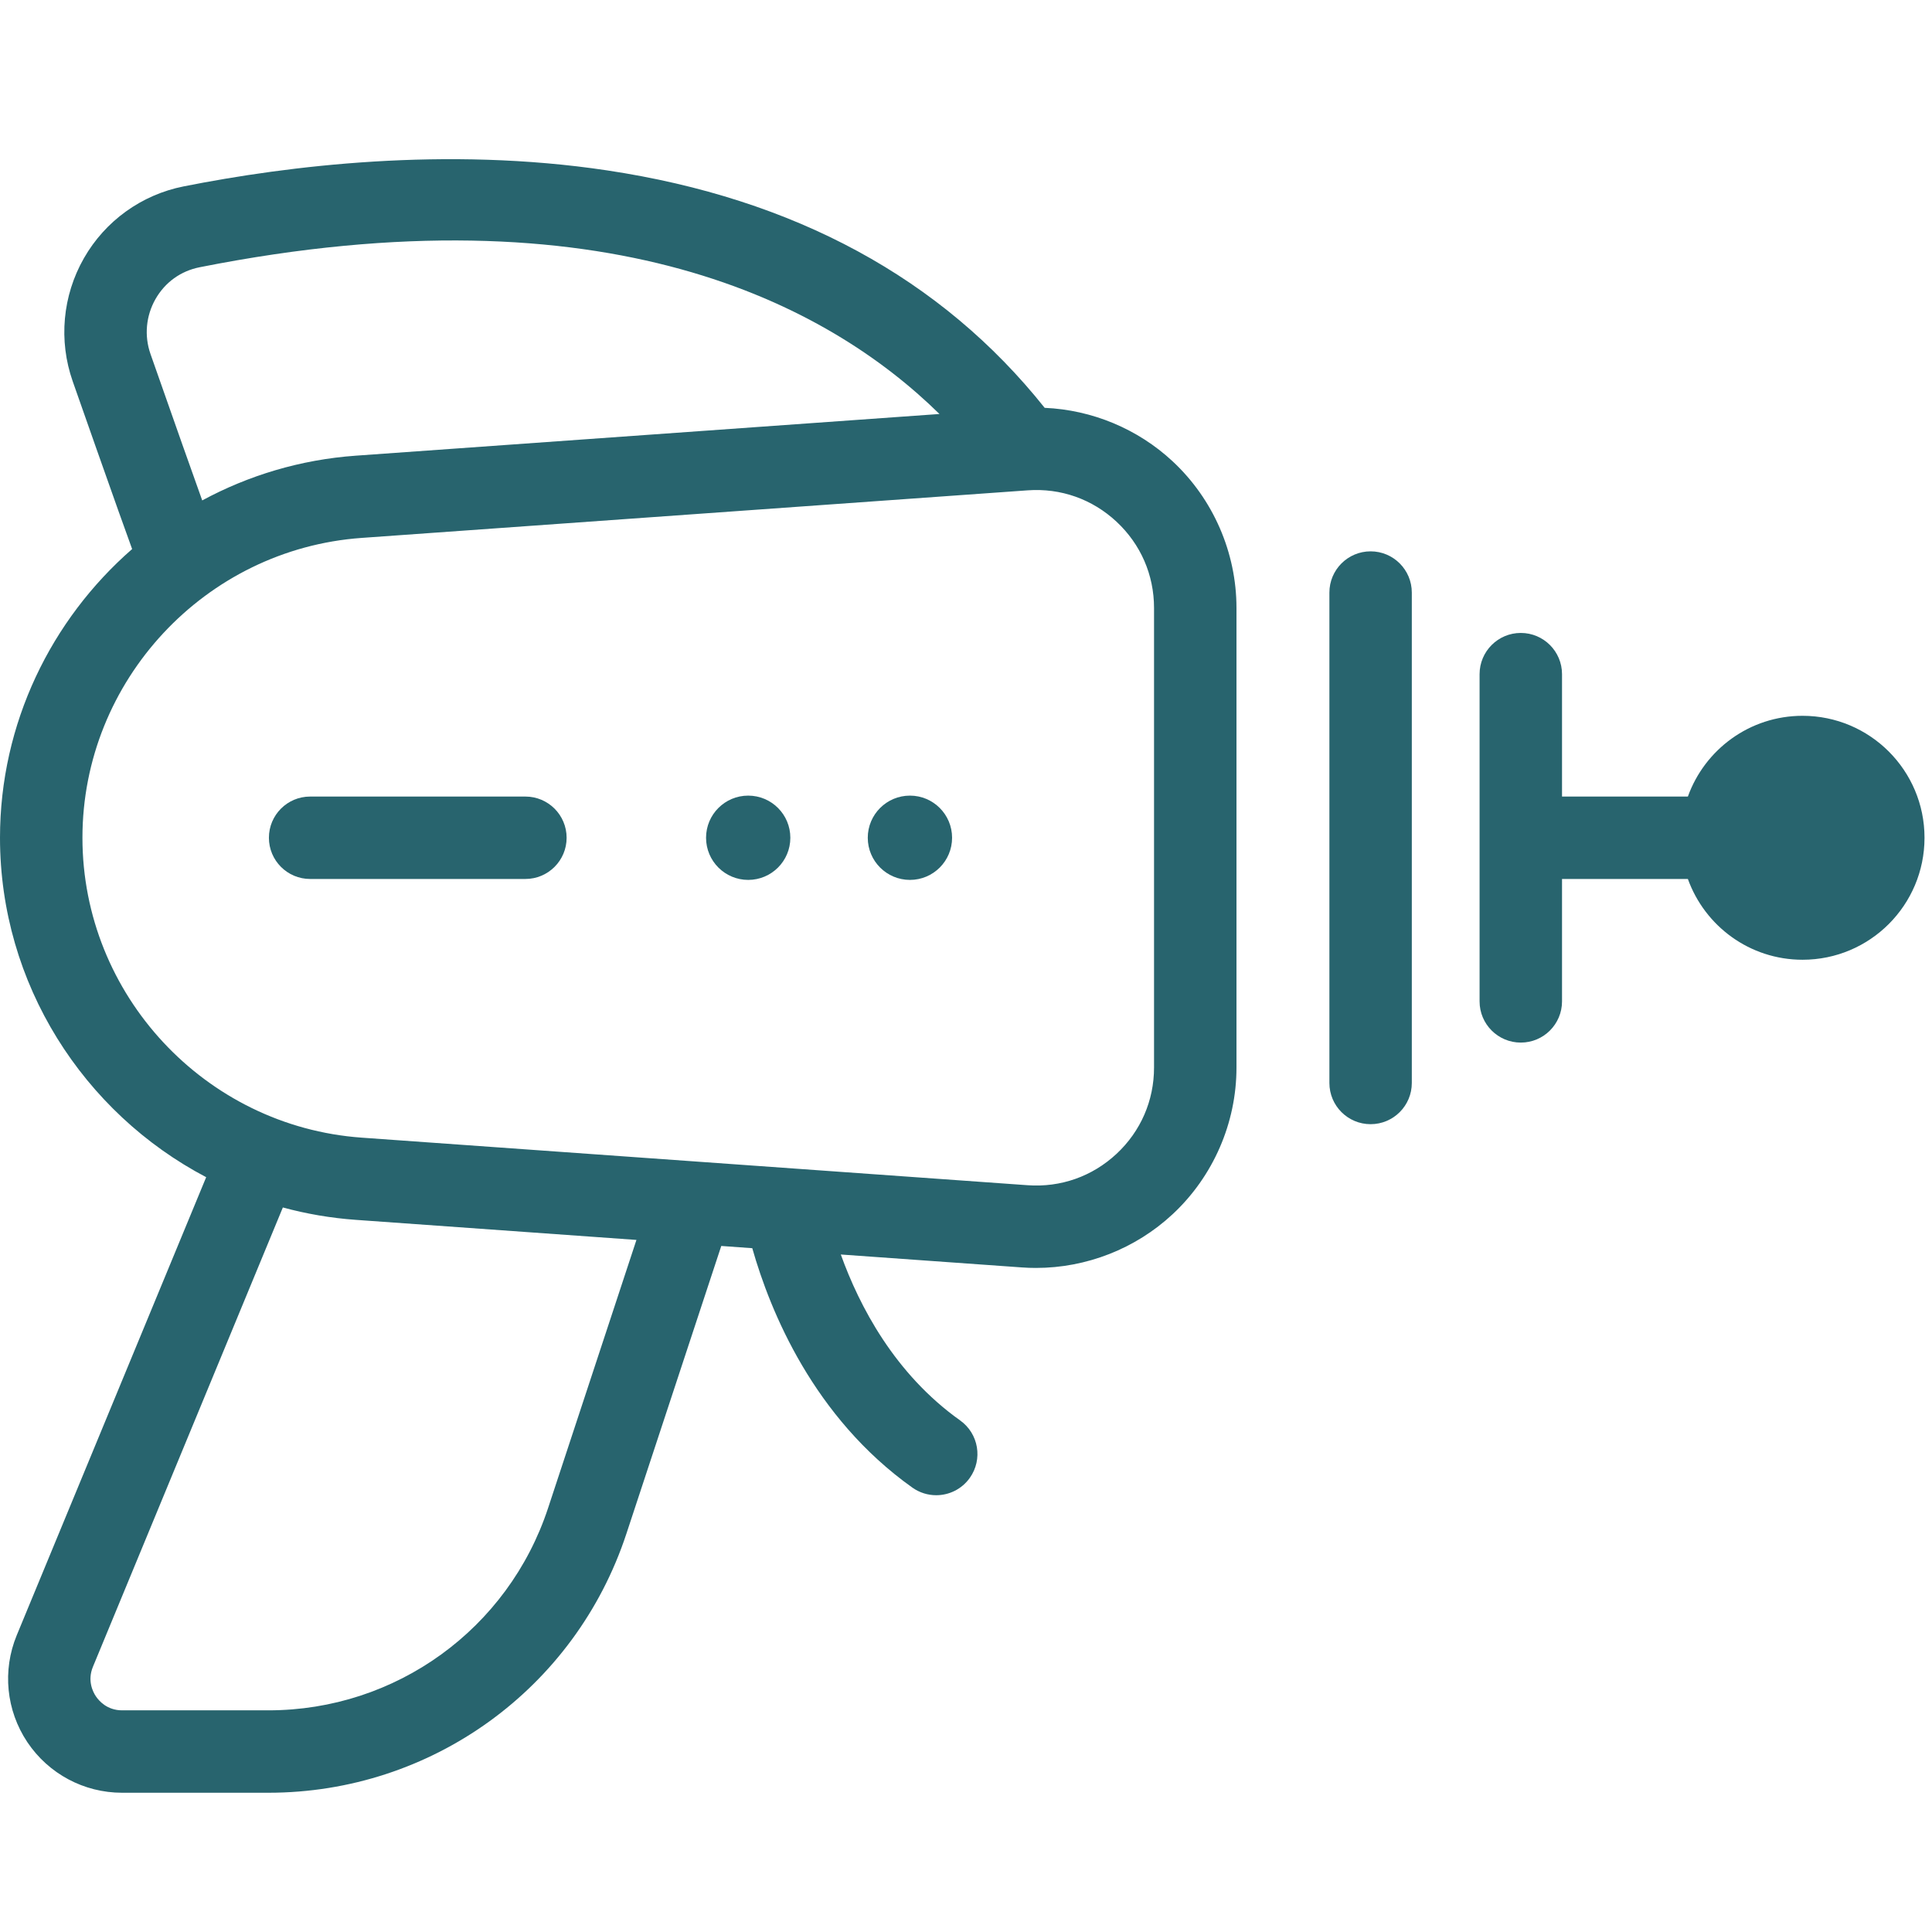
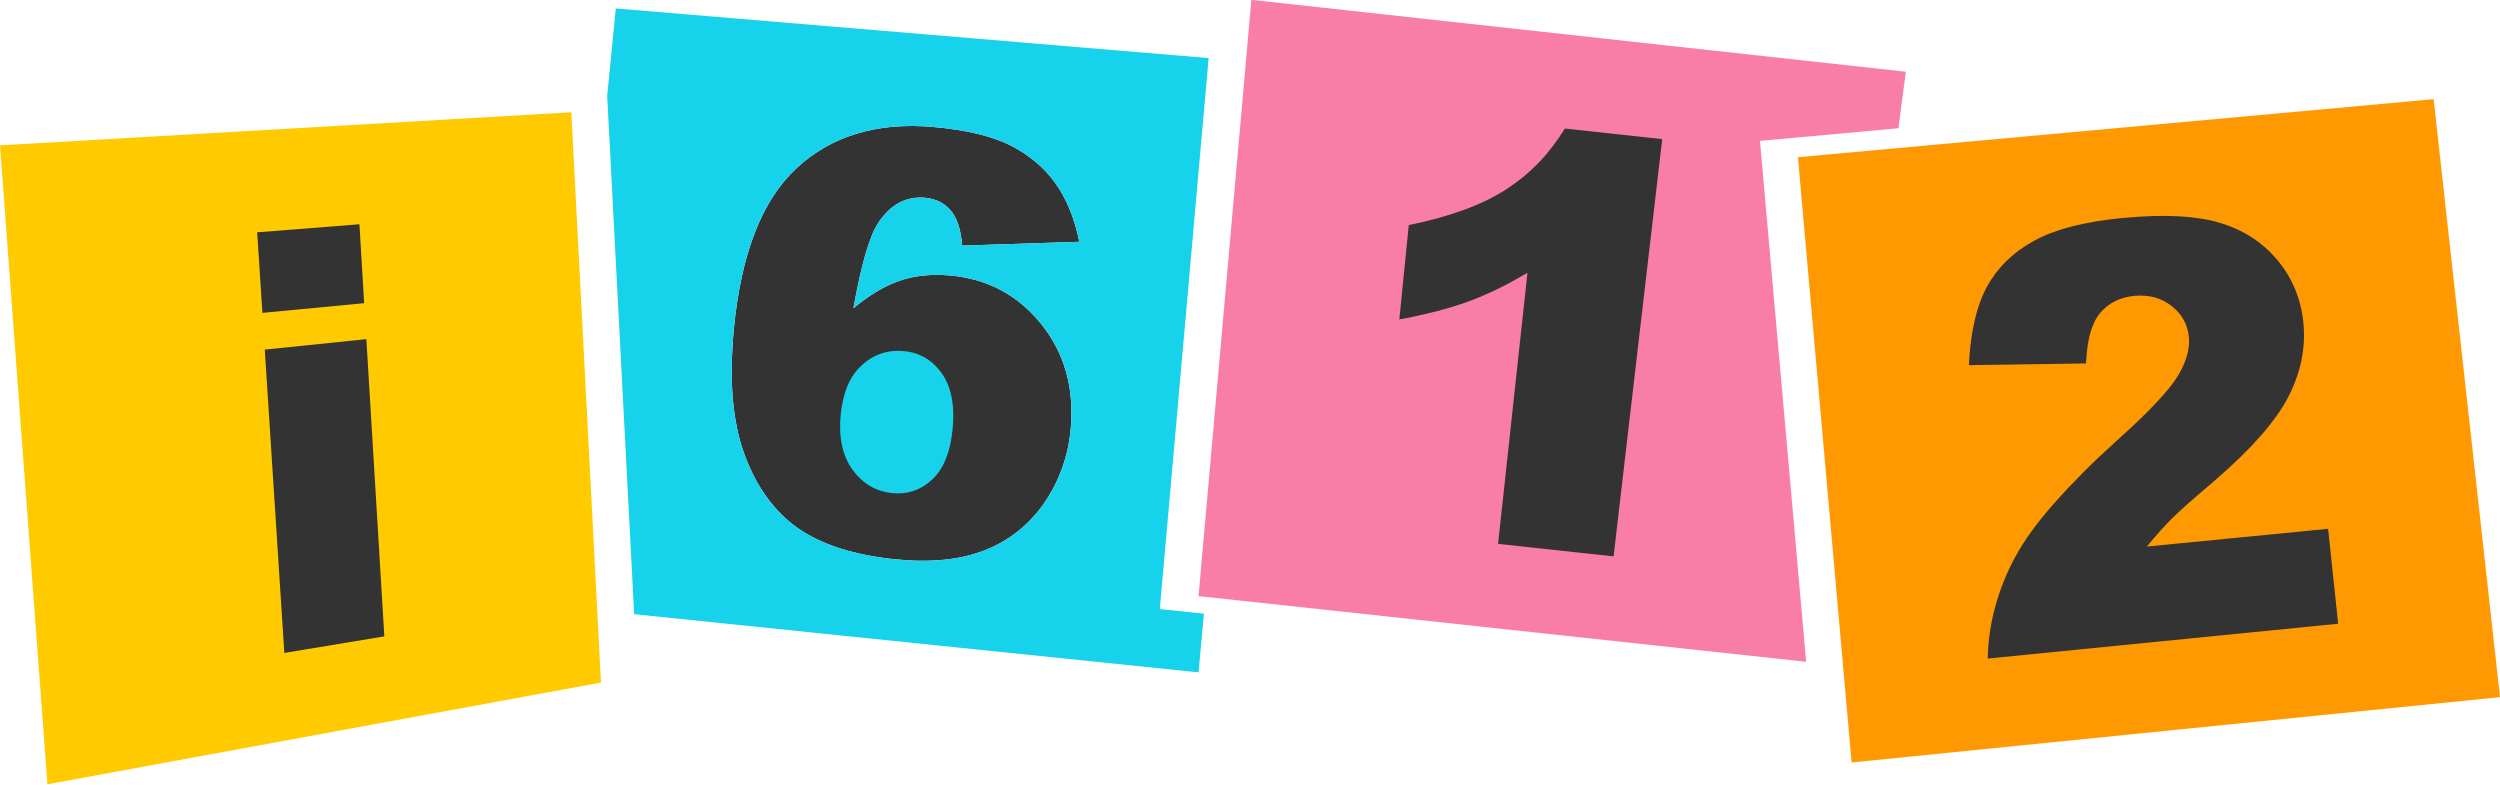
- <svg xmlns="http://www.w3.org/2000/svg" width="64px" height="64px" viewBox="0 0 64 64" version="1.1">
-   <g id="Page-1" stroke="none" stroke-width="1" fill="none" fill-rule="evenodd">
-     <g id="LaserGun" fill="#28646E">
-       <path d="M38.229,35.364 C38.229,36.461 37.787,37.476 36.985,38.224 C36.182,38.971 35.138,39.34 34.043,39.262 L11.98,37.686 C6.793,37.315 2.731,32.952 2.731,27.752 C2.731,22.553 6.793,18.189 11.98,17.819 L34.043,16.243 C35.138,16.164 36.182,16.533 36.984,17.28 C37.787,18.028 38.229,19.043 38.229,20.14 L38.229,35.364 Z M18.156,49.956 C16.835,53.963 13.112,56.657 8.892,56.657 L4.044,56.657 C3.54,56.657 3.269,56.332 3.176,56.192 C3.082,56.053 2.886,55.678 3.079,55.213 L9.37,39.999 C10.148,40.21 10.955,40.35 11.785,40.409 L21.083,41.074 L18.156,49.956 Z M4.985,11.726 C4.774,11.124 4.835,10.461 5.151,9.907 C5.468,9.351 5.988,8.977 6.613,8.853 C20.119,6.174 27.413,10.074 31.121,13.714 L11.785,15.095 C9.953,15.226 8.231,15.749 6.699,16.577 C6.369,15.657 5.839,14.162 4.985,11.726 L4.985,11.726 Z M38.845,15.282 C37.687,14.204 36.174,13.578 34.606,13.51 C31.194,9.225 26.323,6.577 20.108,5.644 C14.767,4.842 9.532,5.49 6.081,6.175 C4.689,6.451 3.485,7.318 2.78,8.553 C2.071,9.795 1.935,11.28 2.408,12.63 C2.915,14.075 3.481,15.683 3.925,16.931 C4.097,17.414 4.251,17.842 4.377,18.188 C1.694,20.528 0,23.965 0,27.752 C0,32.592 2.765,36.861 6.83,38.996 L0.555,54.169 C0.073,55.337 0.204,56.66 0.905,57.71 C1.608,58.76 2.781,59.387 4.044,59.387 L8.892,59.387 C14.293,59.387 19.058,55.941 20.749,50.81 L23.893,41.274 L24.92,41.348 C25.517,43.448 26.952,46.952 30.222,49.278 C30.463,49.449 30.739,49.531 31.013,49.531 C31.44,49.531 31.86,49.331 32.126,48.957 C32.563,48.342 32.42,47.49 31.805,47.053 C29.635,45.509 28.466,43.264 27.853,41.557 L33.849,41.985 C34.005,41.997 34.161,42.002 34.317,42.002 C35.988,42.002 37.616,41.367 38.845,40.222 C40.189,38.971 40.96,37.2 40.96,35.364 L40.96,20.14 C40.96,18.304 40.189,16.533 38.845,15.282 L38.845,15.282 Z" id="Fill-1" />
-       <path d="M45.403,18.264 C44.649,18.264 44.038,18.876 44.038,19.63 L44.038,35.875 C44.038,36.629 44.649,37.24 45.403,37.24 C46.157,37.24 46.768,36.629 46.768,35.875 L46.768,19.63 C46.768,18.876 46.157,18.264 45.403,18.264" id="Fill-4" />
-       <path d="M17.404,26.387 L10.273,26.387 C9.519,26.387 8.908,26.998 8.908,27.752 C8.908,28.506 9.519,29.117 10.273,29.117 L17.404,29.117 C18.158,29.117 18.77,28.506 18.77,27.752 C18.77,26.998 18.158,26.387 17.404,26.387" id="Fill-9" />
-       <path d="M24.785,26.356 C24.014,26.356 23.389,26.981 23.389,27.752 C23.389,28.523 24.014,29.148 24.785,29.148 C25.556,29.148 26.181,28.523 26.181,27.752 C26.181,26.981 25.556,26.356 24.785,26.356" id="Fill-11" />
-       <path d="M30.143,26.356 C29.372,26.356 28.746,26.981 28.746,27.752 C28.746,28.523 29.372,29.148 30.143,29.148 C30.914,29.148 31.539,28.523 31.539,27.752 C31.539,26.981 30.914,26.356 30.143,26.356" id="Fill-13" />
-       <path d="M59.712,23.712 C57.96,23.712 56.474,24.828 55.913,26.387 L51.744,26.387 L51.744,22.333 C51.744,21.579 51.133,20.967 50.378,20.967 C49.624,20.967 49.013,21.579 49.013,22.333 L49.013,33.172 C49.013,33.926 49.624,34.537 50.378,34.537 C51.133,34.537 51.744,33.926 51.744,33.172 L51.744,29.117 L55.913,29.117 C56.474,30.676 57.96,31.793 59.712,31.793 C61.943,31.793 63.752,29.984 63.752,27.752 C63.752,25.521 61.943,23.712 59.712,23.712" id="Fill-6" />
+ <svg xmlns="http://www.w3.org/2000/svg" viewBox="0 0 887.37 278.38">
+   <defs>
+     <clipPath id="a">
+       <polygon points="657.23 270.64 638.17 55.8 863.81 35.2 887.37 247.45 657.23 270.64" style="fill:none" />
+     </clipPath>
+   </defs>
+   <path d="M307,106.25c1.35-1,2.69-1.85,4-2.65s2.69-1.53,4-2.17a40.94,40.94,0,0,1,4.05-1.69,35.32,35.32,0,0,1,4.18-1.2,39.16,39.16,0,0,1,4.44-.72,44.94,44.94,0,0,1,4.71-.25c1.61,0,3.27.07,5,.23a50.05,50.05,0,0,1,9.44,1.75,43.75,43.75,0,0,1,16.12,8.64,49.59,49.59,0,0,1,6.68,6.88,48.63,48.63,0,0,1,5.31,8.15,47,47,0,0,1,3.51,8.95,50.42,50.42,0,0,1,1.69,9.75,62.14,62.14,0,0,1-.12,10.54,59.07,59.07,0,0,1-1.11,7.18,55.72,55.72,0,0,1-2,6.78,51.81,51.81,0,0,1-2.8,6.38,53.77,53.77,0,0,1-3.64,6,48.2,48.2,0,0,1-4.37,5.37,44.87,44.87,0,0,1-10.54,8.29,46.51,46.51,0,0,1-6.17,2.92,49.25,49.25,0,0,1-6.82,2.08,59.46,59.46,0,0,1-7.51,1.22,72.59,72.59,0,0,1-8.21.36c-2.85,0-5.81-.19-8.9-.5q-5.55-.56-10.51-1.54a83,83,0,0,1-9.3-2.37,62.11,62.11,0,0,1-8.1-3.21,48.21,48.21,0,0,1-6.91-4,45.12,45.12,0,0,1-5.91-5,49.46,49.46,0,0,1-5.13-6.05,56,56,0,0,1-4.34-7.1,68.24,68.24,0,0,1-3.56-8.16,64.94,64.94,0,0,1-2.6-9.3,87.17,87.17,0,0,1-1.48-10.54q-.47-5.58-.35-11.77t.76-13a158,158,0,0,1,2.85-18.52,104.7,104.7,0,0,1,4.67-15.65,70.65,70.65,0,0,1,6.5-12.8,52.16,52.16,0,0,1,8.32-9.94,53.9,53.9,0,0,1,21.28-12.15A63.09,63.09,0,0,1,316.92,45a82.16,82.16,0,0,1,14.19.06q4.39.38,8.33,1c2.61.4,5.07.87,7.36,1.41a62.74,62.74,0,0,1,6.4,1.85,45.71,45.71,0,0,1,5.43,2.28,47,47,0,0,1,4.71,2.71,44.65,44.65,0,0,1,4.23,3.15A41.06,41.06,0,0,1,371.32,61a39.58,39.58,0,0,1,3.26,4,44,44,0,0,1,2.81,4.48,50.29,50.29,0,0,1,2.35,5,56.77,56.77,0,0,1,1.9,5.43q.84,2.84,1.45,5.91l-41.56,1.36A40.86,40.86,0,0,0,341,83.1a27,27,0,0,0-.89-3.45,18.78,18.78,0,0,0-1.23-2.85,11.4,11.4,0,0,0-1.56-2.24,13.09,13.09,0,0,0-1.85-1.73,12.82,12.82,0,0,0-2.12-1.3,13.23,13.23,0,0,0-2.38-.88,16.9,16.9,0,0,0-2.64-.46,17.51,17.51,0,0,0-4.77.22,14.89,14.89,0,0,0-4.33,1.52,17.73,17.73,0,0,0-3.9,2.83,24.47,24.47,0,0,0-3.46,4.14,24.8,24.8,0,0,0-2.33,4.48A66.11,66.11,0,0,0,307.25,90c-.74,2.55-1.48,5.44-2.2,8.68s-1.43,6.83-2.13,10.76Q304.94,107.7,307,106.25Z" style="fill:#333" />
+   <path d="M307.25,90a66.11,66.11,0,0,1,2.26-6.58,24.8,24.8,0,0,1,2.33-4.48,24.47,24.47,0,0,1,3.46-4.14,17.73,17.73,0,0,1,3.9-2.83,14.89,14.89,0,0,1,4.33-1.52,17.51,17.51,0,0,1,4.77-.22,16.9,16.9,0,0,1,2.64.46,13.23,13.23,0,0,1,2.38.88,12.82,12.82,0,0,1,2.12,1.3,13.09,13.09,0,0,1,1.85,1.73,11.4,11.4,0,0,1,1.56,2.24,18.78,18.78,0,0,1,1.23,2.85A27,27,0,0,1,341,83.1a40.86,40.86,0,0,1,.56,4.07l41.56-1.36q-.61-3.07-1.45-5.91a56.77,56.77,0,0,0-1.9-5.43,50.29,50.29,0,0,0-2.35-5A44,44,0,0,0,374.58,65a39.58,39.58,0,0,0-3.26-4,41.06,41.06,0,0,0-3.75-3.59,44.65,44.65,0,0,0-4.23-3.15,47,47,0,0,0-4.71-2.71,45.71,45.71,0,0,0-5.43-2.28,62.74,62.74,0,0,0-6.4-1.85c-2.29-.54-4.75-1-7.36-1.41s-5.4-.73-8.33-1A82.16,82.16,0,0,0,316.92,45a63.09,63.09,0,0,0-12.76,2.4,53.9,53.9,0,0,0-21.28,12.15,52.16,52.16,0,0,0-8.32,9.94,70.65,70.65,0,0,0-6.5,12.8,104.7,104.7,0,0,0-4.67,15.65,158,158,0,0,0-2.85,18.52q-.66,6.81-.76,13t.35,11.77a87.17,87.17,0,0,0,1.48,10.54,64.94,64.94,0,0,0,2.6,9.3,68.24,68.24,0,0,0,3.56,8.16,56,56,0,0,0,4.34,7.1,49.46,49.46,0,0,0,5.13,6.05,45.12,45.12,0,0,0,5.91,5,48.21,48.21,0,0,0,6.91,4,62.11,62.11,0,0,0,8.1,3.21,83,83,0,0,0,9.3,2.37q5,1,10.51,1.54c3.09.31,6,.48,8.9.5a72.59,72.59,0,0,0,8.21-.36,59.46,59.46,0,0,0,7.51-1.22,49.25,49.25,0,0,0,6.82-2.08,46.51,46.51,0,0,0,6.17-2.92,44.87,44.87,0,0,0,10.54-8.29,48.2,48.2,0,0,0,4.37-5.37,53.77,53.77,0,0,0,3.64-6,51.81,51.81,0,0,0,2.8-6.38,55.72,55.72,0,0,0,2-6.78,59.07,59.07,0,0,0,1.11-7.18,62.14,62.14,0,0,0,.12-10.54,50.42,50.42,0,0,0-1.69-9.75,47,47,0,0,0-3.51-8.95,48.63,48.63,0,0,0-5.31-8.15,49.59,49.59,0,0,0-6.68-6.88,43.75,43.75,0,0,0-16.12-8.64,50.05,50.05,0,0,0-9.44-1.75c-1.7-.16-3.36-.23-5-.23a44.94,44.94,0,0,0-4.71.25,39.16,39.16,0,0,0-4.44.72,35.32,35.32,0,0,0-4.18,1.2,40.94,40.94,0,0,0-4.05,1.69c-1.35.64-2.69,1.36-4,2.17s-2.68,1.69-4,2.65-2.68,2-4,3.15q1.05-5.9,2.13-10.76C305.77,95.4,306.51,92.51,307.25,90Zm-4.2,43a19.29,19.29,0,0,1,2.88-3.28,20.4,20.4,0,0,1,3.33-2.5,17.79,17.79,0,0,1,3.6-1.67,18,18,0,0,1,3.88-.84,20.53,20.53,0,0,1,4.15,0,18.75,18.75,0,0,1,4,.79,16.49,16.49,0,0,1,3.56,1.58,17.8,17.8,0,0,1,3.15,2.37,21.11,21.11,0,0,1,2.73,3.16,19.79,19.79,0,0,1,2.13,3.9,24.54,24.54,0,0,1,1.35,4.59,33,33,0,0,1,.57,5.26,49.34,49.34,0,0,1-1.1,11.67,32.41,32.41,0,0,1-1.5,4.9,22.26,22.26,0,0,1-2.11,4.07,18,18,0,0,1-2.72,3.25,20.75,20.75,0,0,1-3.15,2.43,17.7,17.7,0,0,1-3.41,1.62,17.33,17.33,0,0,1-3.66.81,19,19,0,0,1-3.92,0,20.11,20.11,0,0,1-4.18-.84,18.52,18.52,0,0,1-3.75-1.66,19.2,19.2,0,0,1-3.33-2.48,23.93,23.93,0,0,1-2.9-3.3,21,21,0,0,1-2.28-4,23.81,23.81,0,0,1-1.47-4.58,30.85,30.85,0,0,1-.64-5.15,40,40,0,0,1,.17-5.73,41.13,41.13,0,0,1,.89-5.54,30.43,30.43,0,0,1,1.55-4.78A23.28,23.28,0,0,1,303.05,132.93Z" style="fill:none" />
+   <path d="M299.29,141.75a41.13,41.13,0,0,0-.89,5.54,40,40,0,0,0-.17,5.73,30.85,30.85,0,0,0,.64,5.15,23.81,23.81,0,0,0,1.47,4.58,21,21,0,0,0,2.28,4,23.93,23.93,0,0,0,2.9,3.3,19.2,19.2,0,0,0,3.33,2.48,18.52,18.52,0,0,0,3.75,1.66,20.11,20.11,0,0,0,4.18.84,19,19,0,0,0,3.92,0,17.33,17.33,0,0,0,3.66-.81,17.7,17.7,0,0,0,3.41-1.62,20.75,20.75,0,0,0,3.15-2.43,18,18,0,0,0,2.72-3.25,22.26,22.26,0,0,0,2.11-4.07,32.41,32.41,0,0,0,1.5-4.9,49.34,49.34,0,0,0,1.1-11.67,33,33,0,0,0-.57-5.26,24.54,24.54,0,0,0-1.35-4.59,19.79,19.79,0,0,0-2.13-3.9,21.11,21.11,0,0,0-2.73-3.16,17.8,17.8,0,0,0-3.15-2.37,16.49,16.49,0,0,0-3.56-1.58,18.75,18.75,0,0,0-4-.79,20.53,20.53,0,0,0-4.15,0,18,18,0,0,0-3.88.84,17.79,17.79,0,0,0-3.6,1.67,20.4,20.4,0,0,0-3.33,2.5,19.29,19.29,0,0,0-2.88,3.28,23.28,23.28,0,0,0-2.21,4A30.43,30.43,0,0,0,299.29,141.75Z" style="fill:#16d2ea" />
+   <path d="M411.67,216.19,429,20.62,218.58,3l-3.06,31,9.58,184,200.32,20.65,1.92-20.81ZM307,106.25c1.35-1,2.69-1.85,4-2.65s2.69-1.53,4-2.17a40.94,40.94,0,0,1,4.05-1.69,35.32,35.32,0,0,1,4.18-1.2,39.16,39.16,0,0,1,4.44-.72,44.94,44.94,0,0,1,4.71-.25c1.61,0,3.27.07,5,.23a50.05,50.05,0,0,1,9.44,1.75,43.75,43.75,0,0,1,16.12,8.64,49.59,49.59,0,0,1,6.68,6.88,48.63,48.63,0,0,1,5.31,8.15,47,47,0,0,1,3.51,8.95,50.42,50.42,0,0,1,1.69,9.75,62.14,62.14,0,0,1-.12,10.54,59.07,59.07,0,0,1-1.11,7.18,55.72,55.72,0,0,1-2,6.78,51.81,51.81,0,0,1-2.8,6.38,53.77,53.77,0,0,1-3.64,6,48.2,48.2,0,0,1-4.37,5.37,44.87,44.87,0,0,1-10.54,8.29,46.51,46.51,0,0,1-6.17,2.92,49.25,49.25,0,0,1-6.82,2.08,59.46,59.46,0,0,1-7.51,1.22,72.59,72.59,0,0,1-8.21.36c-2.85,0-5.81-.19-8.9-.5q-5.55-.56-10.51-1.54a83,83,0,0,1-9.3-2.37,62.11,62.11,0,0,1-8.1-3.21,48.21,48.21,0,0,1-6.91-4,45.12,45.12,0,0,1-5.91-5,49.46,49.46,0,0,1-5.13-6.05,56,56,0,0,1-4.34-7.1,68.24,68.24,0,0,1-3.56-8.16,64.94,64.94,0,0,1-2.6-9.3,87.17,87.17,0,0,1-1.48-10.54q-.47-5.58-.35-11.77t.76-13a158,158,0,0,1,2.85-18.52,104.7,104.7,0,0,1,4.67-15.65,70.65,70.65,0,0,1,6.5-12.8,52.16,52.16,0,0,1,8.32-9.94,53.9,53.9,0,0,1,21.28-12.15A63.09,63.09,0,0,1,316.92,45a82.16,82.16,0,0,1,14.19.06q4.39.38,8.33,1c2.61.4,5.07.87,7.36,1.41a62.74,62.74,0,0,1,6.4,1.85,45.71,45.71,0,0,1,5.43,2.28,47,47,0,0,1,4.71,2.71,44.65,44.65,0,0,1,4.23,3.15A41.06,41.06,0,0,1,371.32,61a39.58,39.58,0,0,1,3.26,4,44,44,0,0,1,2.81,4.48,50.29,50.29,0,0,1,2.35,5,56.77,56.77,0,0,1,1.9,5.43q.84,2.84,1.45,5.91l-41.56,1.36A40.86,40.86,0,0,0,341,83.1a27,27,0,0,0-.89-3.45,18.78,18.78,0,0,0-1.23-2.85,11.4,11.4,0,0,0-1.56-2.24,13.09,13.09,0,0,0-1.85-1.73,12.82,12.82,0,0,0-2.12-1.3,13.23,13.23,0,0,0-2.38-.88,16.9,16.9,0,0,0-2.64-.46,17.51,17.51,0,0,0-4.77.22,14.89,14.89,0,0,0-4.33,1.52,17.73,17.73,0,0,0-3.9,2.83,24.47,24.47,0,0,0-3.46,4.14,24.8,24.8,0,0,0-2.33,4.48A66.11,66.11,0,0,0,307.25,90c-.74,2.55-1.48,5.44-2.2,8.68s-1.43,6.83-2.13,10.76Q304.94,107.7,307,106.25Z" style="fill:#16d2ea" />
+   <path d="M624.7,50l49.14-4.48,2.64-20.06L444.17-.06,442.75,16,425.42,211.59l15.67,1.69,200,21.62Z" style="fill:#f87ea8" />
+   <path d="M202.79,39.85,0,51.59,16.83,278.38l196.49-36.11L202.79,39.85" style="fill:#ffcb00" />
+   <g style="isolation:isolate">
+     <g style="clip-path:url(#a)">
+       <path d="M863.81,35.2,638.17,55.8l19.06,214.84,230.14-23.19L863.81,35.2" style="fill:#ff9901" />
    </g>
  </g>
+   <path d="M740.45,129l-41.59.61c.14-2.92.37-5.68.7-8.3s.77-5.07,1.3-7.38a55.24,55.24,0,0,1,1.88-6.49,42.54,42.54,0,0,1,2.48-5.57A39.2,39.2,0,0,1,708.35,97a38.53,38.53,0,0,1,3.84-4.36,41.82,41.82,0,0,1,4.56-3.86A47.7,47.7,0,0,1,722,85.46a47.11,47.11,0,0,1,6.21-2.84,71,71,0,0,1,7.39-2.3q4-1,8.57-1.76t9.75-1.23c3.59-.33,7-.54,10.21-.64s6.24-.06,9.07.08a76.15,76.15,0,0,1,7.93.8,49.51,49.51,0,0,1,6.8,1.52,46.2,46.2,0,0,1,5.95,2.22,42.82,42.82,0,0,1,5.38,2.94,40.38,40.38,0,0,1,9.05,8,40.34,40.34,0,0,1,3.54,4.91,39.63,39.63,0,0,1,4.62,11,43,43,0,0,1,1.08,6.09,46.42,46.42,0,0,1,.21,6.66,44.84,44.84,0,0,1-.8,6.61,46.31,46.31,0,0,1-1.79,6.56,54,54,0,0,1-2.8,6.52,55.25,55.25,0,0,1-4.1,6.73,88.6,88.6,0,0,1-5.69,7.2q-3.26,3.72-7.3,7.67t-8.89,8.14q-2.89,2.44-5.3,4.53c-1.61,1.38-3.06,2.65-4.35,3.78s-2.41,2.16-3.37,3.05-1.77,1.65-2.41,2.3-1.32,1.33-2,2.06-1.42,1.53-2.17,2.36-1.52,1.71-2.32,2.64S762.84,193,762,194l64.36-6.3,3.56,33.69L705.54,233.75a75.8,75.8,0,0,1,2.65-18.4,80.52,80.52,0,0,1,3-8.92,84.23,84.23,0,0,1,4.11-8.74,81.37,81.37,0,0,1,5.8-9.12q3.46-4.78,8.08-10t10.36-11q5.75-5.72,12.62-11.9,4.19-3.78,7.61-7.08t6-6.11c1.76-1.88,3.25-3.59,4.49-5.14a36.76,36.76,0,0,0,2.94-4.18,32.93,32.93,0,0,0,1.86-3.63,25.15,25.15,0,0,0,1.24-3.48,20.31,20.31,0,0,0,.62-3.32,16,16,0,0,0,0-3.17,15.68,15.68,0,0,0-.64-3.19,14.31,14.31,0,0,0-1.24-2.9,15.21,15.21,0,0,0-1.83-2.59,18.24,18.24,0,0,0-2.42-2.29,17.44,17.44,0,0,0-2.86-1.82,16.65,16.65,0,0,0-3.12-1.21,17.81,17.81,0,0,0-3.38-.57,21.16,21.16,0,0,0-3.64,0,21.52,21.52,0,0,0-3.72.66,17.19,17.19,0,0,0-3.29,1.23,16.48,16.48,0,0,0-2.88,1.82,16.81,16.81,0,0,0-2.46,2.39,15.43,15.43,0,0,0-2,3.13,24.34,24.34,0,0,0-1.5,4,37.27,37.27,0,0,0-1,4.93q-.37,2.7-.5,5.85" style="fill:#333" />
+   <path d="M572.74,197.49l-41-4.44,10.43-96.23q-2.75,1.62-5.42,3.08t-5.29,2.72c-1.74.85-3.47,1.64-5.17,2.36s-3.38,1.4-5,2-3.42,1.2-5.27,1.78-3.82,1.12-5.87,1.66-4.21,1-6.46,1.54-4.6,1-7,1.42l3.35-33.49q5.46-1.11,10.35-2.46t9.22-2.93a86.64,86.64,0,0,0,8.07-3.41,63.88,63.88,0,0,0,6.94-3.88,70.79,70.79,0,0,0,6.09-4.44,67.92,67.92,0,0,0,5.52-5.08A66.13,66.13,0,0,0,551.06,52a72.43,72.43,0,0,0,4.39-6.37L590,49.38Z" style="fill:#333" />
+   <polyline points="100.92 231.76 93.98 124.09 130.04 120.38 136.42 225.88 100.92 231.76" style="fill:#333" />
+   <polyline points="93.14 111.05 91.29 82.46 127.57 79.6 129.26 107.61 93.14 111.05" style="fill:#333" />
</svg>
